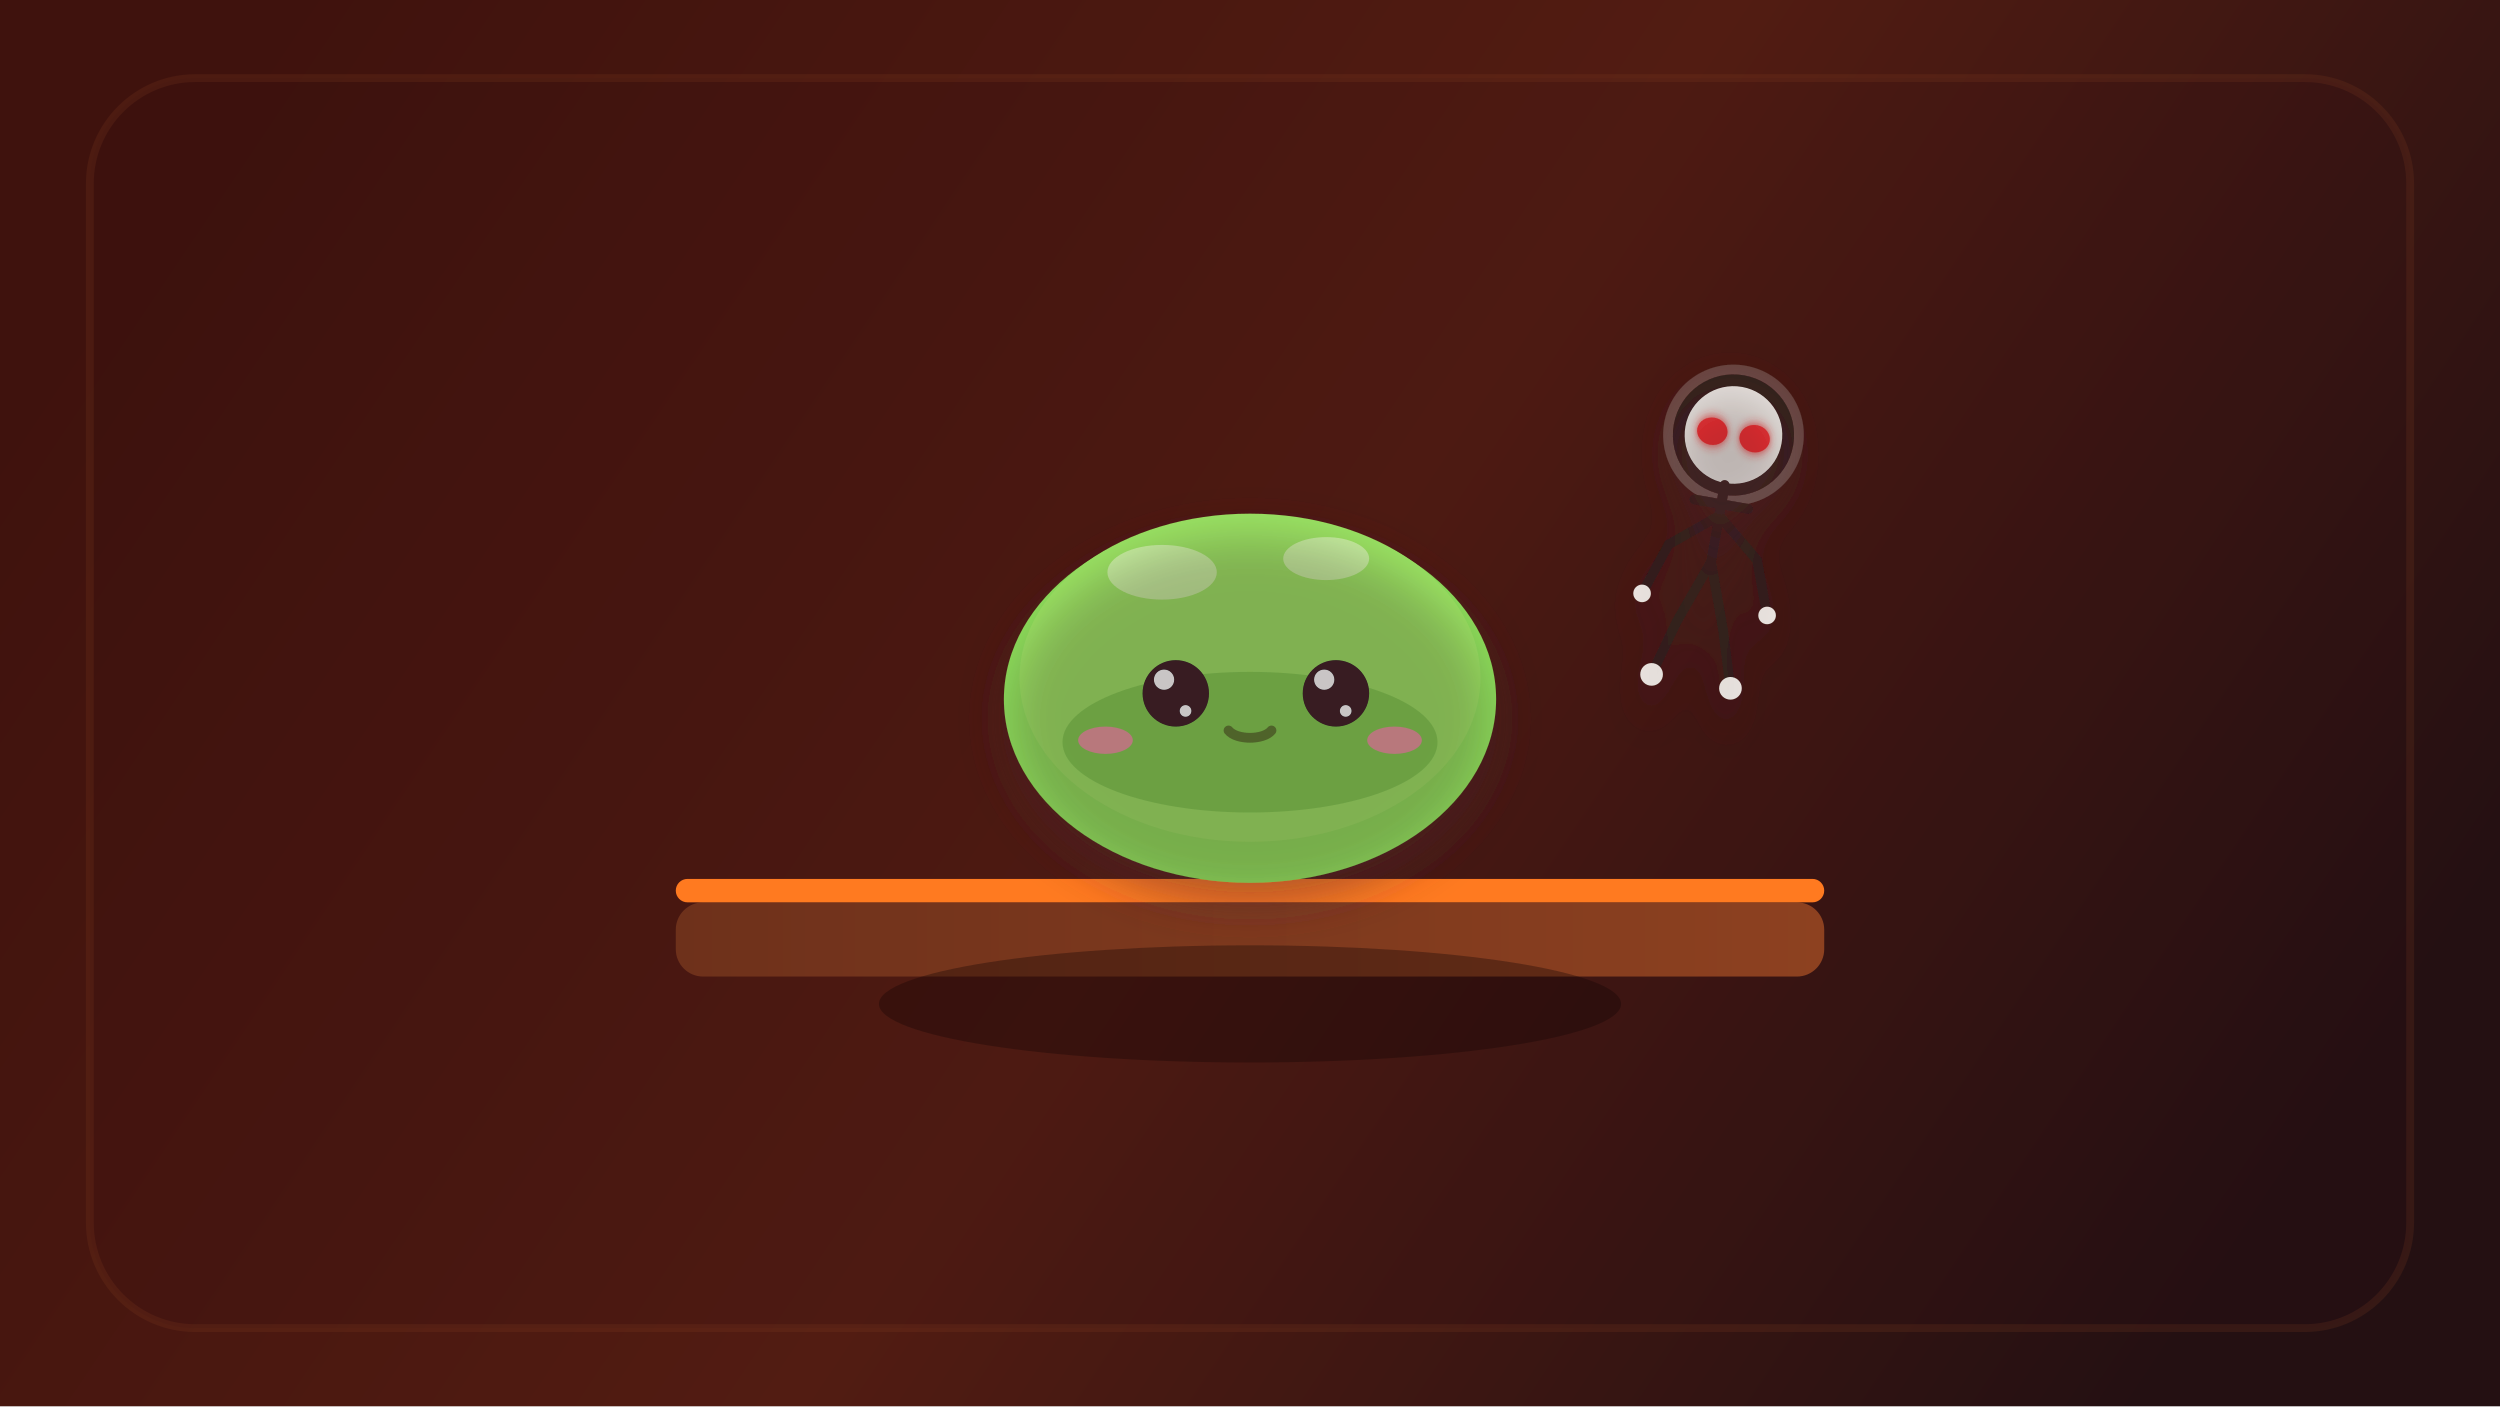
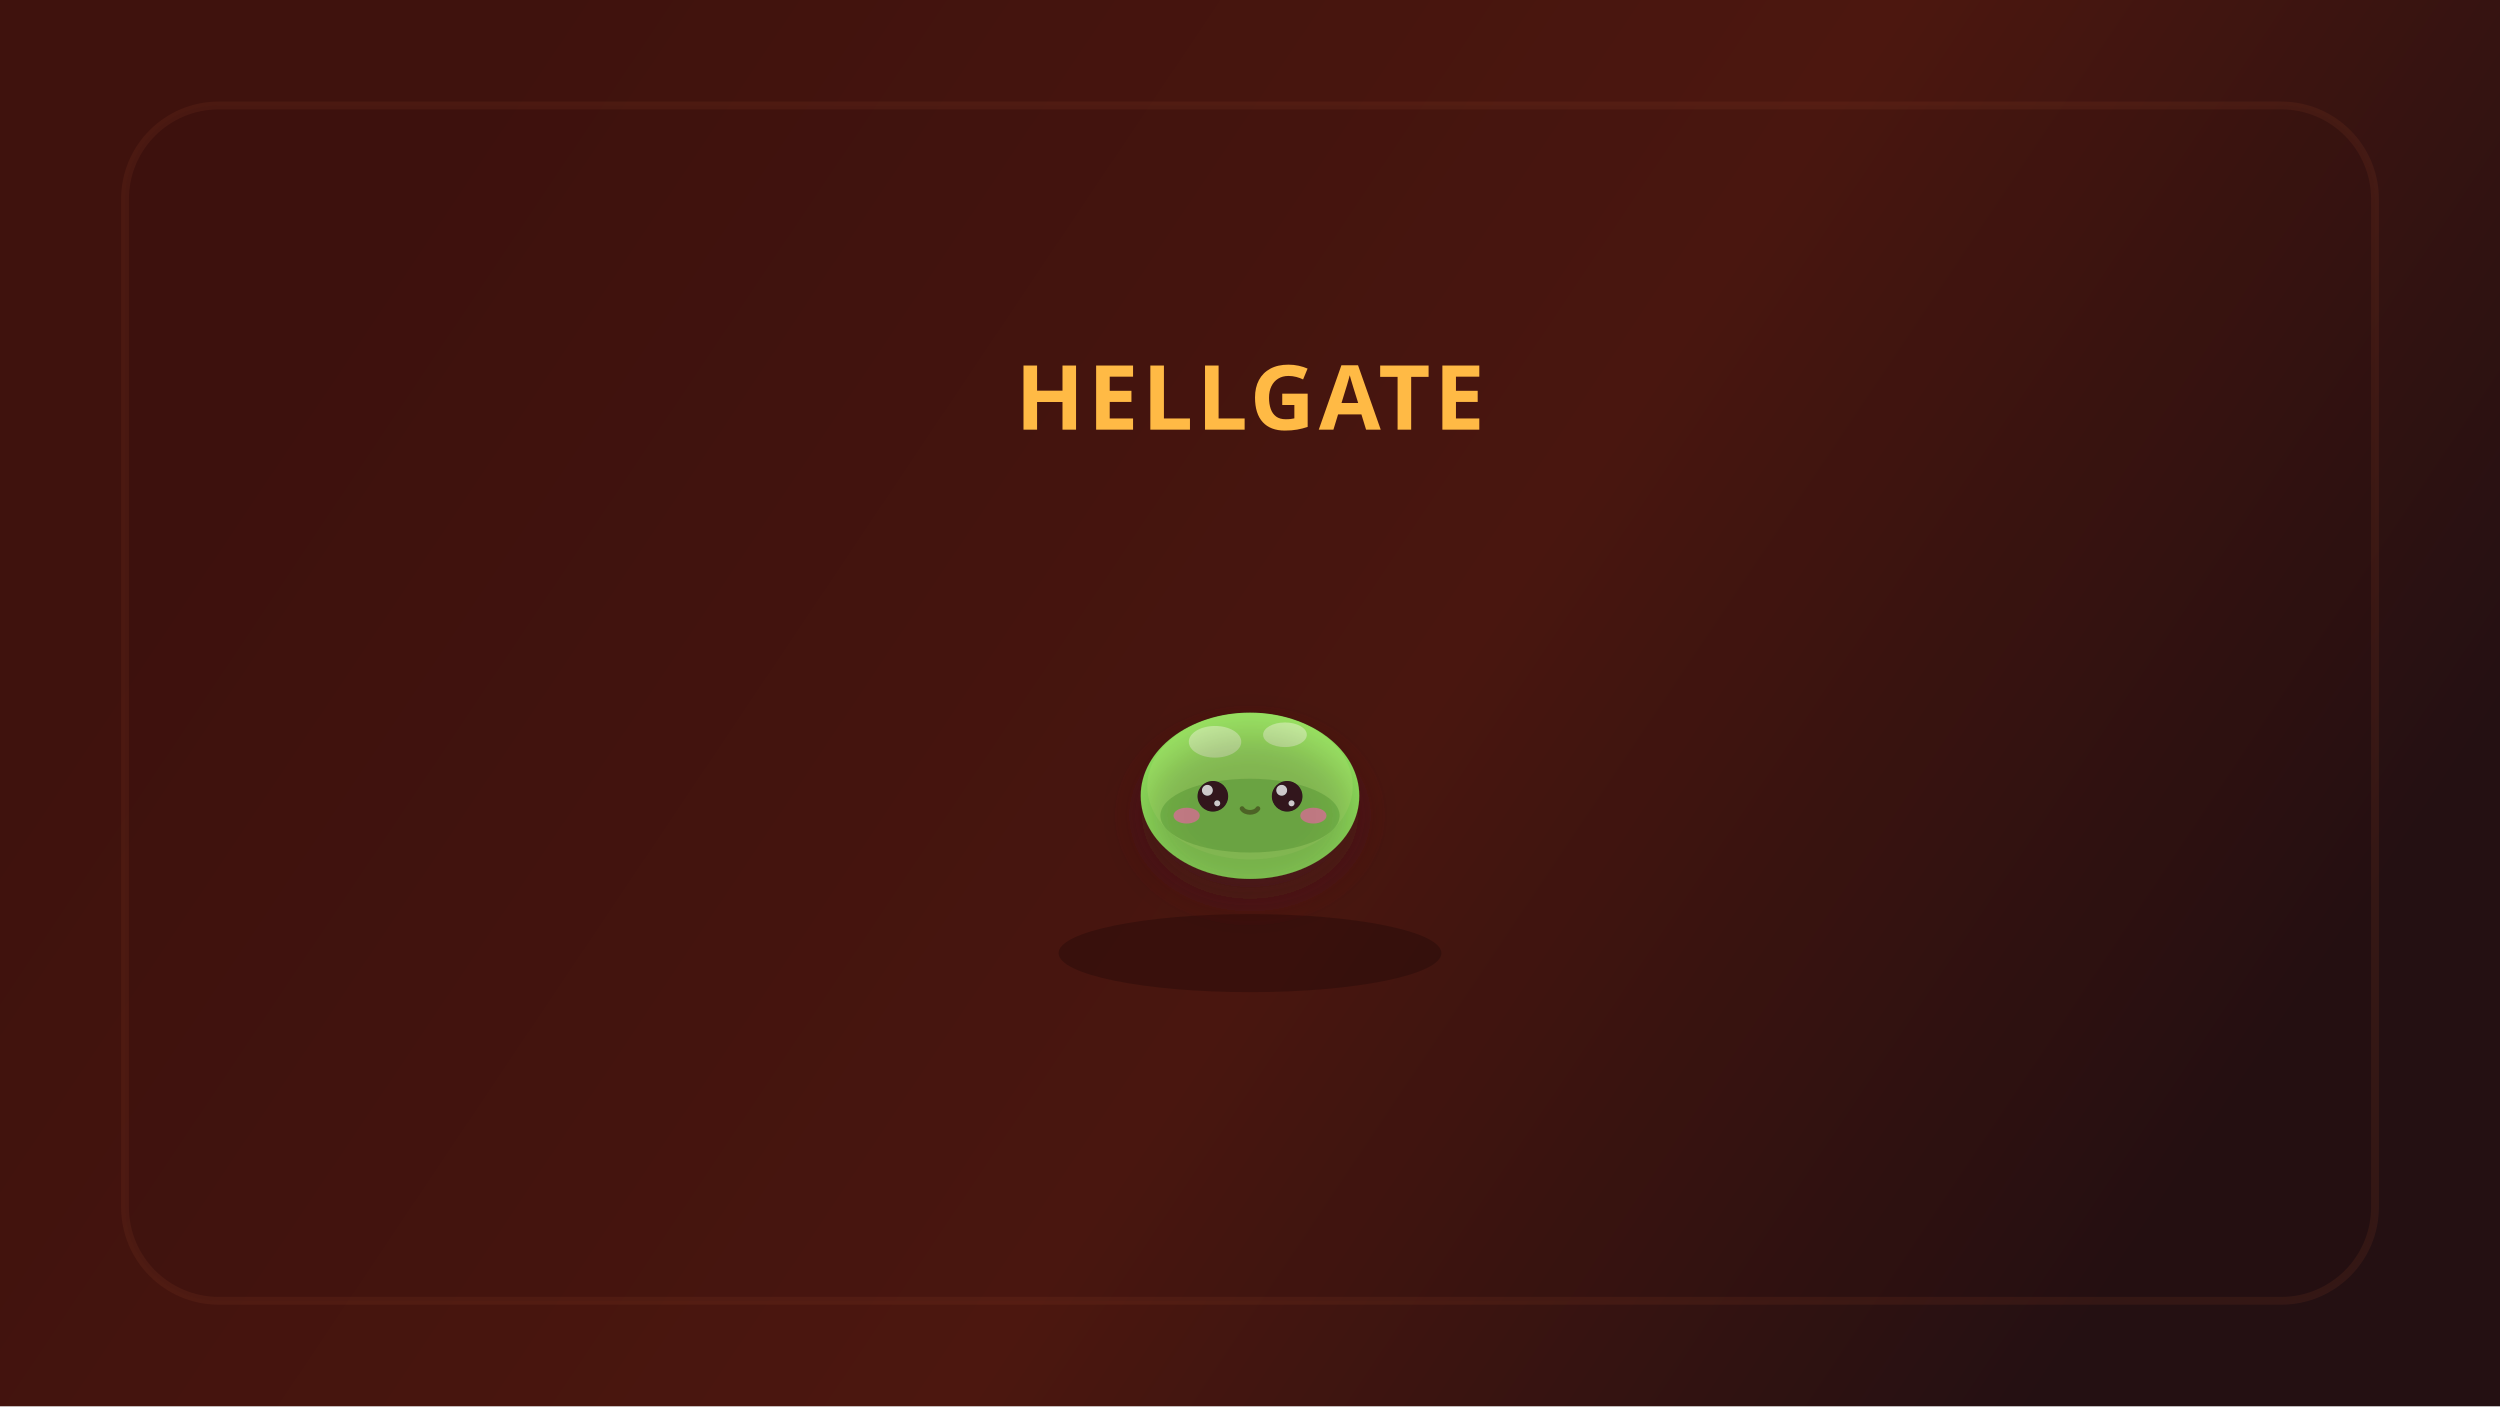
<svg xmlns="http://www.w3.org/2000/svg" width="1280" height="720" viewBox="0 0 1280 720" fill="none">
  <defs>
-     <linearGradient id="bg" x1="120" y1="36" x2="1108" y2="700" gradientUnits="userSpaceOnUse">
+     <linearGradient id="bg" x1="216" y1="88" x2="1078" y2="666" gradientUnits="userSpaceOnUse">
      <stop stop-color="#3F120D" />
-       <stop offset="0.52" stop-color="#521C12" />
+       <stop offset="0.56" stop-color="#4C170F" />
      <stop offset="1" stop-color="#241012" />
    </linearGradient>
-     <linearGradient id="platform" x1="346" y1="472" x2="934" y2="472" gradientUnits="userSpaceOnUse">
-       <stop stop-color="#6E311B" />
-       <stop offset="1" stop-color="#8D4120" />
-     </linearGradient>
-     <filter id="shadow" x="-20%" y="-20%" width="140%" height="160%">
-       <feGaussianBlur in="SourceAlpha" stdDeviation="12" />
+     <filter id="softShadow" x="-30%" y="-30%" width="160%" height="180%">
+       <feGaussianBlur in="SourceAlpha" stdDeviation="10" />
      <feOffset dy="10" />
-       <feColorMatrix type="matrix" values="0 0 0 0 0.08 0 0 0 0 0.02 0 0 0 0 0.03 0 0 0 0.45 0" />
+       <feColorMatrix type="matrix" values="0 0 0 0 0.07 0 0 0 0 0.01 0 0 0 0 0.02 0 0 0 0.42 0" />
      <feBlend in2="SourceGraphic" mode="normal" />
-     </filter>
-     <filter id="eyeGlow" x="-30%" y="-30%" width="160%" height="160%">
-       <feGaussianBlur stdDeviation="2.4" result="blur" />
-       <feMerge>
-         <feMergeNode in="blur" />
-         <feMergeNode in="SourceGraphic" />
-       </feMerge>
    </filter>
  </defs>
  <rect width="1280" height="720" fill="url(#bg)" />
-   <rect x="46" y="40" width="1188" height="640" rx="54" fill="#2C0F11" fill-opacity="0.12" stroke="#8E4326" stroke-opacity="0.18" stroke-width="4" />
-   <rect x="346" y="462" width="588" height="38" rx="14" fill="url(#platform)" />
-   <rect x="346" y="450" width="588" height="12" rx="6" fill="#FF7A20" />
-   <ellipse cx="640" cy="514" rx="190" ry="30" fill="#140405" fill-opacity="0.34" />
-   <g filter="url(#shadow)">
-     <ellipse cx="640" cy="358" rx="126" ry="94" fill="#8EE15C" />
-     <ellipse cx="640" cy="347" rx="118" ry="84" fill="#9BE564" />
-     <ellipse cx="640" cy="380" rx="96" ry="36" fill="#7CCF4F" fill-opacity="0.95" />
-     <ellipse cx="595" cy="293" rx="28" ry="14" fill="#DAF7B8" fill-opacity="0.72" />
-     <ellipse cx="679" cy="286" rx="22" ry="11" fill="#DAF7B8" fill-opacity="0.72" />
-     <circle cx="602" cy="355" r="17" fill="#0B0F14" />
-     <circle cx="684" cy="355" r="17" fill="#0B0F14" />
-     <circle cx="596" cy="348" r="5.2" fill="white" />
-     <circle cx="678" cy="348" r="5.2" fill="white" />
-     <circle cx="607" cy="364" r="3" fill="white" />
-     <circle cx="689" cy="364" r="3" fill="white" />
-     <ellipse cx="566" cy="379" rx="14" ry="7" fill="#FF8FB1" fill-opacity="0.82" />
-     <ellipse cx="714" cy="379" rx="14" ry="7" fill="#FF8FB1" fill-opacity="0.82" />
-     <path d="M629 374C633 379 647 379 651 374" stroke="#4F7F27" stroke-width="5" stroke-linecap="round" />
-   </g>
-   <g transform="translate(842 170) rotate(10)" filter="url(#shadow)" opacity="0.96">
-     <circle cx="54" cy="44" r="36" fill="#FFFFFF" fill-opacity="0.18" />
-     <circle cx="54" cy="44" r="28" fill="#F4F1EC" stroke="#2D1A16" stroke-width="6" />
-     <ellipse cx="43" cy="44" rx="7.8" ry="7" fill="#FF2D2D" filter="url(#eyeGlow)" />
-     <ellipse cx="65" cy="44" rx="7.8" ry="7" fill="#FF2D2D" filter="url(#eyeGlow)" />
-     <g stroke="#2D1A16" stroke-width="5" stroke-linecap="round">
-       <path d="M54 70V110" />
-       <path d="M40 80H68" />
-       <path d="M54 86L31 105L22 132" />
-       <path d="M54 86L77 105L87 132" />
-       <path d="M54 110L42 143L34 172" />
-       <path d="M54 110L66 143L75 172" />
-     </g>
-     <g fill="#F4F1EC">
-       <circle cx="22" cy="132" r="4.5" />
-       <circle cx="87" cy="132" r="4.5" />
-       <circle cx="34" cy="172" r="5.8" />
-       <circle cx="75" cy="172" r="5.8" />
-     </g>
+   <rect x="64" y="54" width="1152" height="612" rx="48" fill="#2A0B0C" fill-opacity="0.1" stroke="#8E4326" stroke-opacity="0.16" stroke-width="4" />
+   <text x="640" y="220" text-anchor="middle" fill="#FFBA45" font-family="Avenir, Trebuchet MS, sans-serif" font-size="46" font-weight="700" letter-spacing="2">
+     HELLGATE
+   </text>
+   <ellipse cx="640" cy="488" rx="98" ry="20" fill="#140405" fill-opacity="0.3" />
+   <g filter="url(#softShadow)" transform="translate(584 360)">
+     <svg width="112" height="90" viewBox="0 0 92 74" x="0" y="0">
+       <ellipse cx="46" cy="39" rx="46" ry="35" fill="#8EE15C" />
+       <ellipse cx="46" cy="35" rx="43.24" ry="30.8" fill="#9BE564" />
+       <ellipse cx="46" cy="47.36" rx="37.72" ry="15.54" fill="#7CCF4F" fill-opacity="0.95" />
+       <ellipse cx="31.28" cy="16.28" rx="11.04" ry="6.66" fill="#DAF7B8" fill-opacity="0.7" />
+       <ellipse cx="60.72" cy="13.32" rx="9.2" ry="5.18" fill="#DAF7B8" fill-opacity="0.7" />
+       <circle cx="30.36" cy="39.22" r="6.44" fill="#0B0F14" />
+       <circle cx="61.64" cy="39.22" r="6.44" fill="#0B0F14" />
+       <circle cx="28.06" cy="36.7" r="2.3" fill="white" />
+       <circle cx="59.34" cy="36.7" r="2.3" fill="white" />
+       <circle cx="32.2" cy="42.18" r="1.29" fill="white" />
+       <circle cx="63.48" cy="42.18" r="1.29" fill="white" />
+       <ellipse cx="19.32" cy="47.36" rx="5.52" ry="3.33" fill="#FF8FB1" fill-opacity="0.85" />
+       <ellipse cx="72.68" cy="47.36" rx="5.52" ry="3.33" fill="#FF8FB1" fill-opacity="0.85" />
+       <path d="M42.67 44.4C43.95 46.51 48.05 46.51 49.33 44.4" stroke="#4F7F27" stroke-width="2" stroke-linecap="round" />
+     </svg>
  </g>
</svg>
